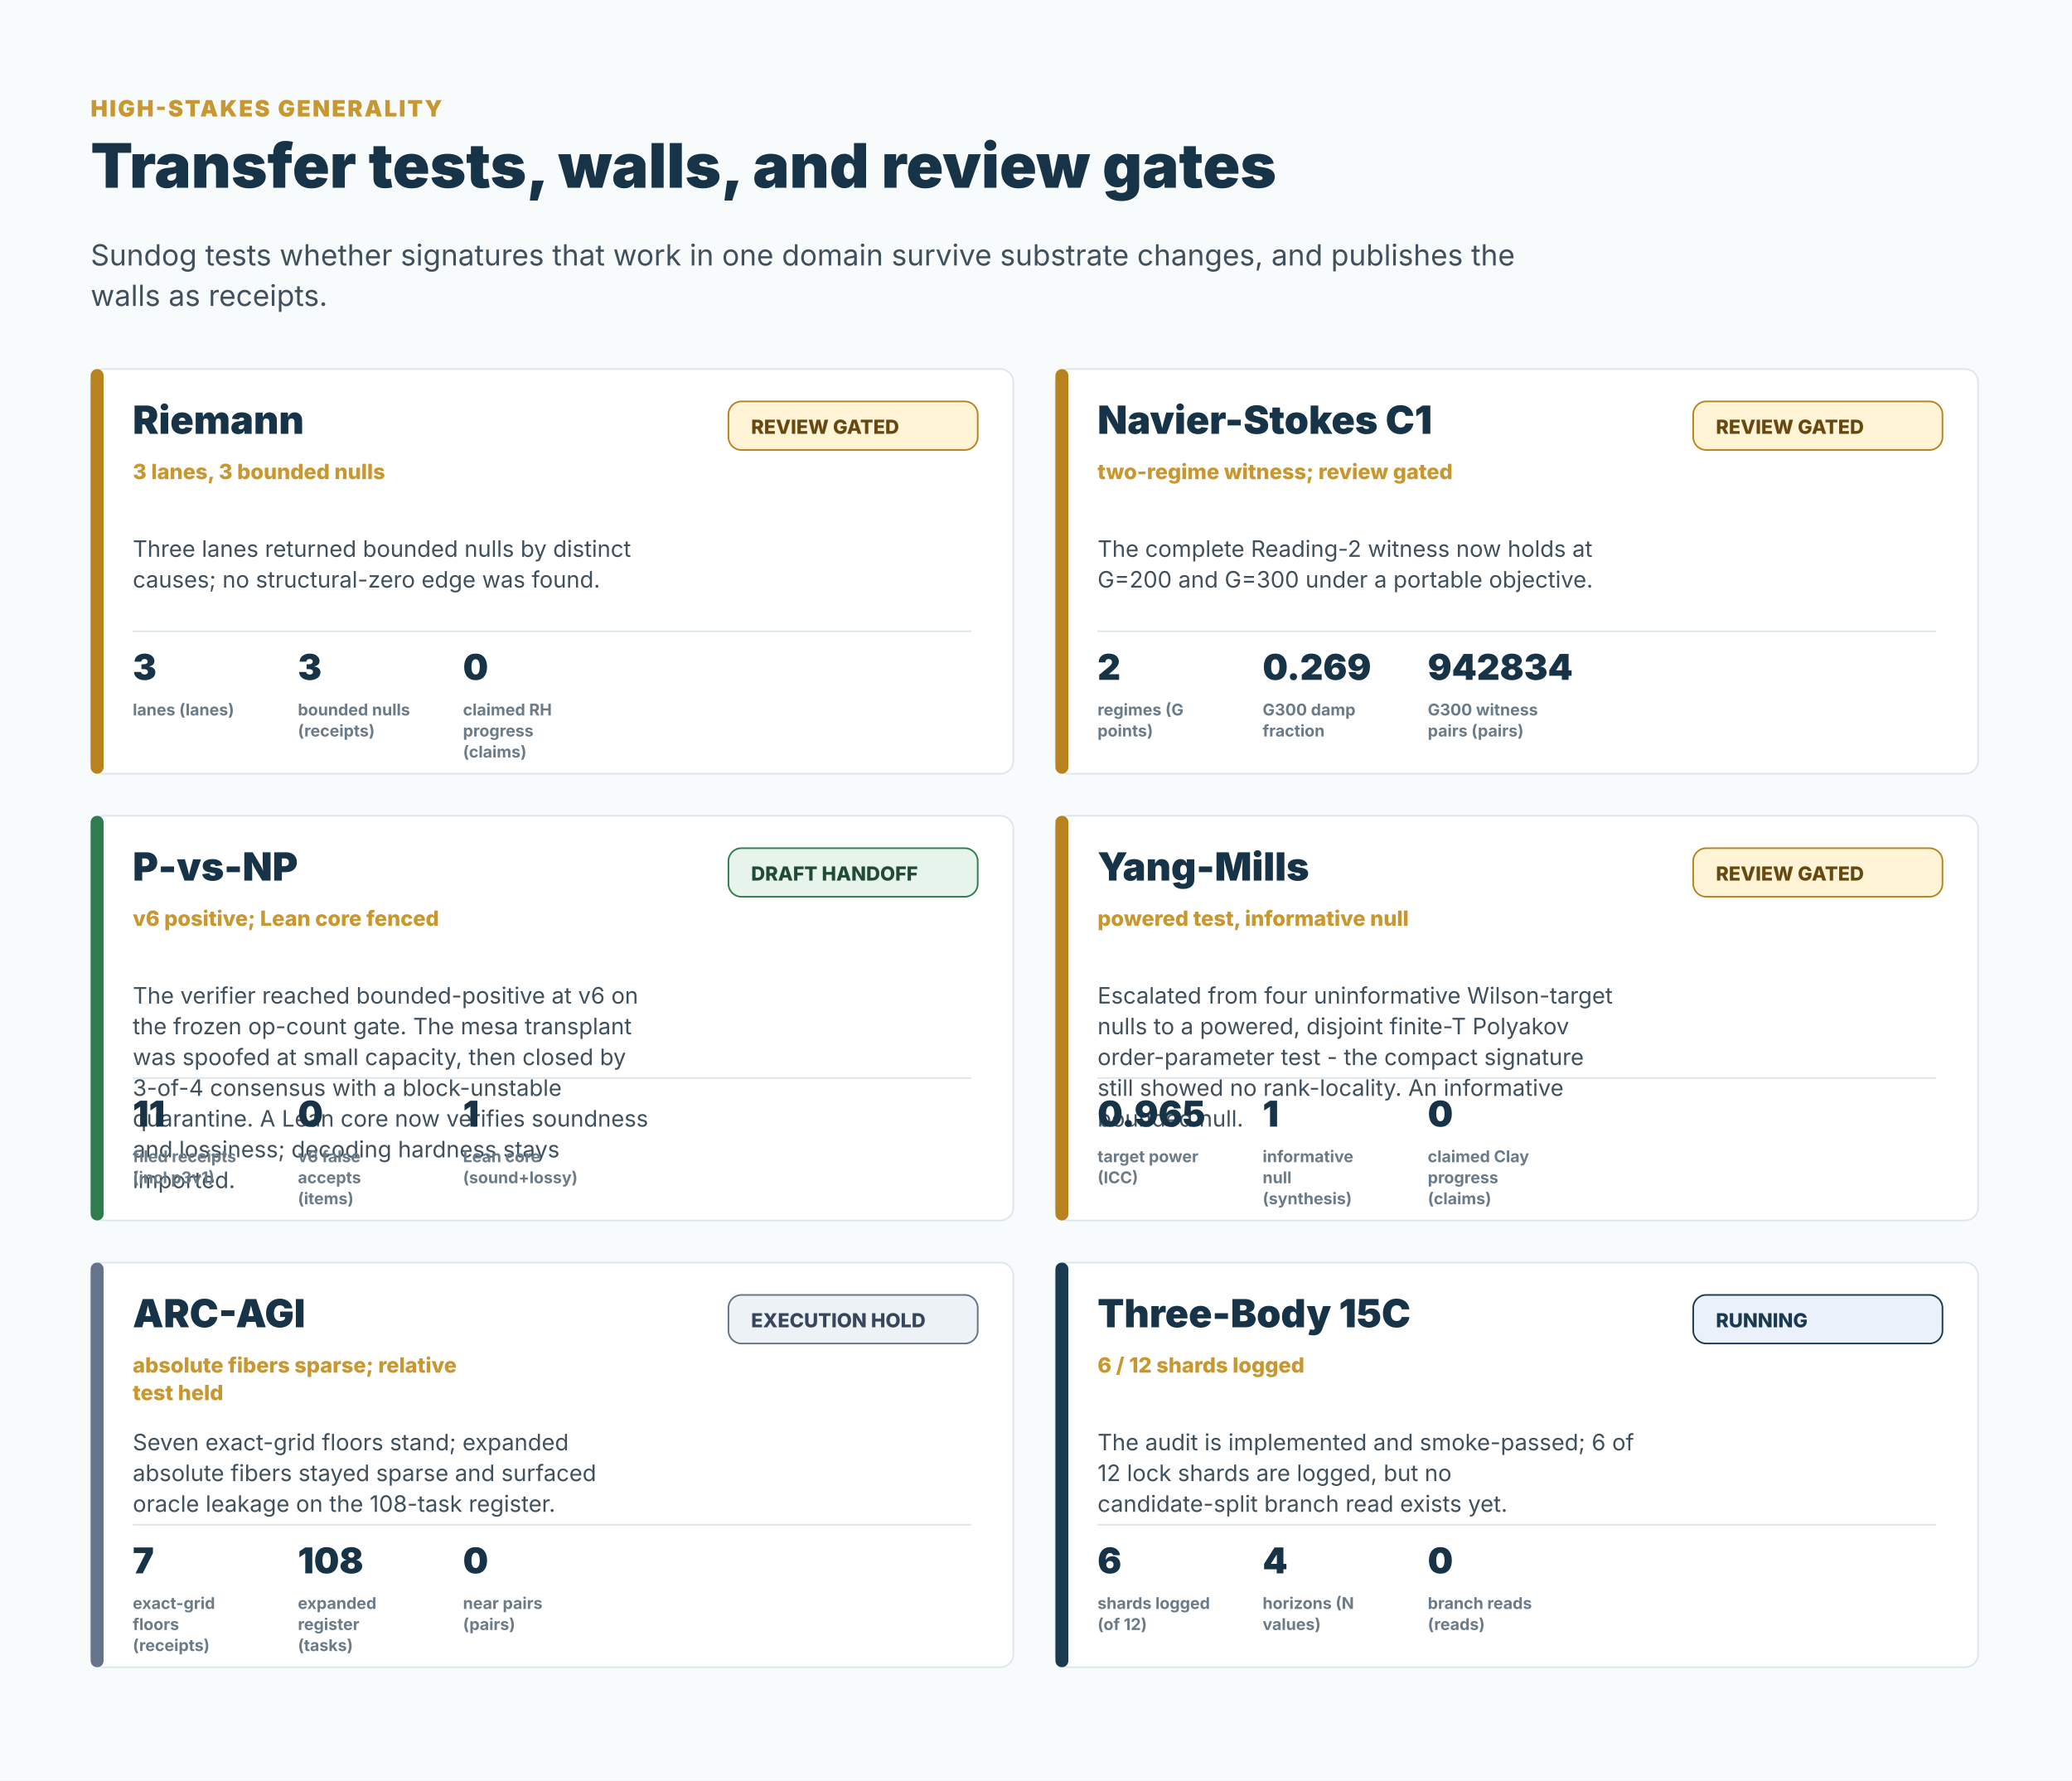
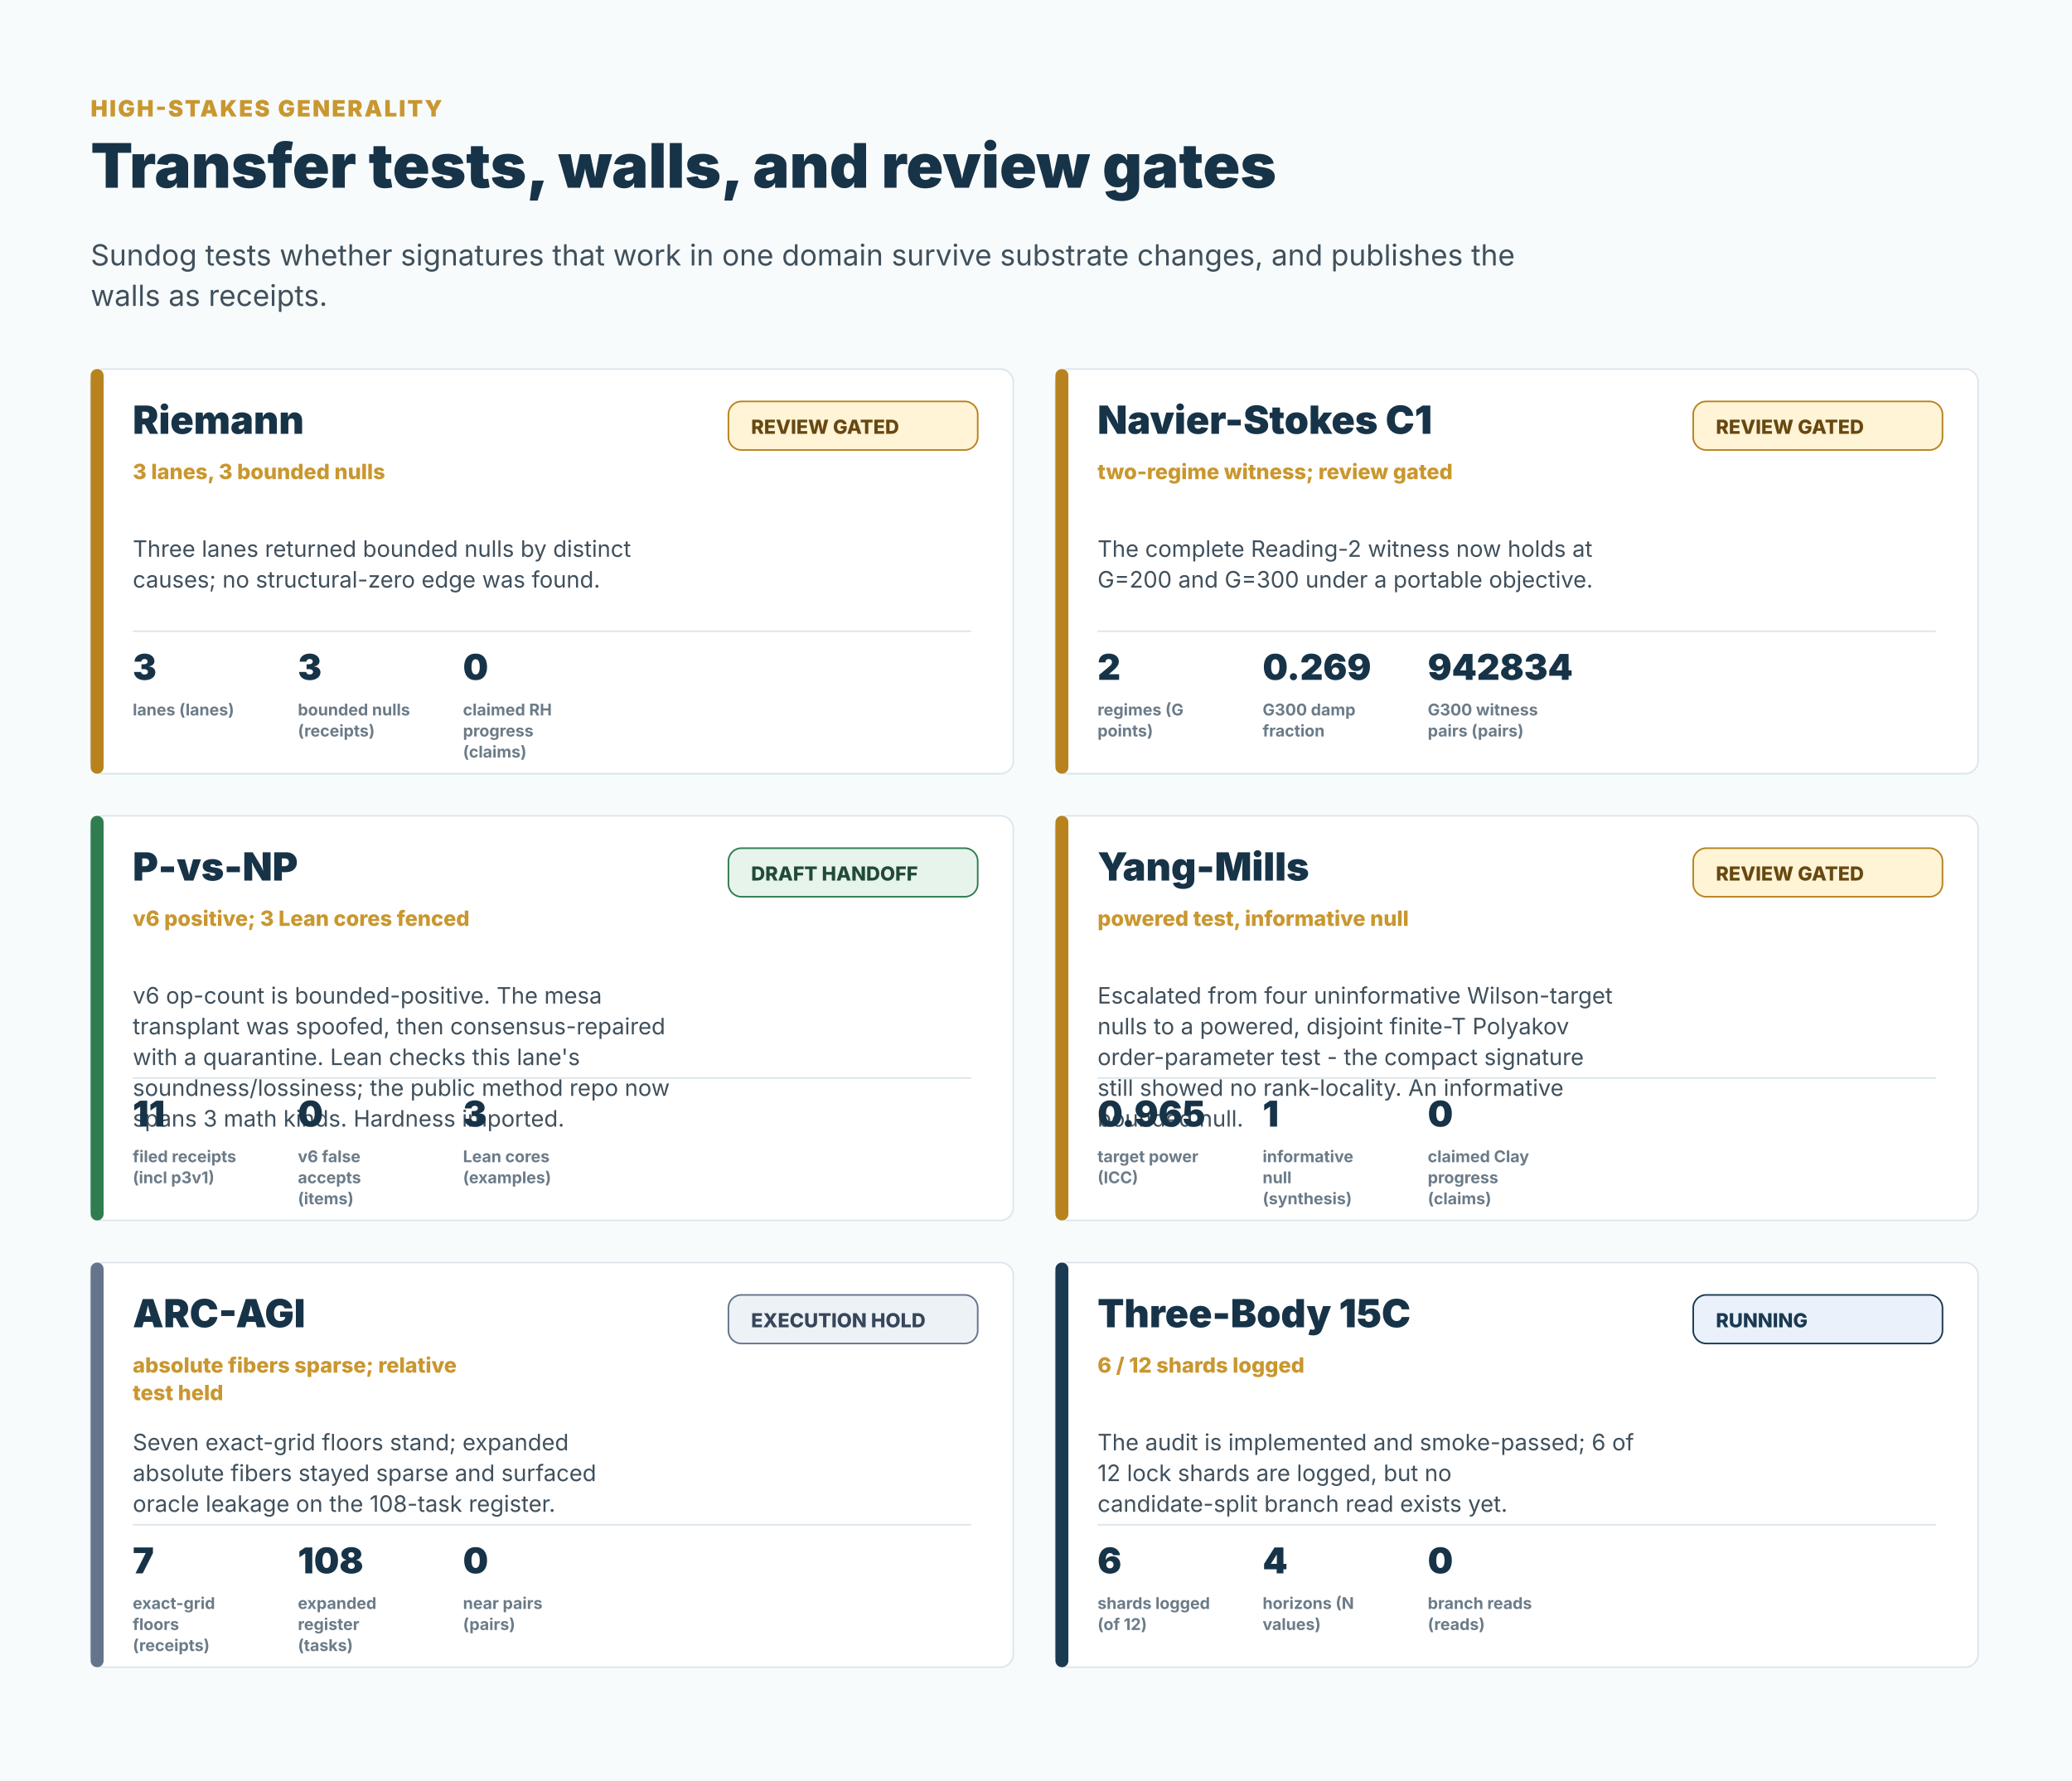
<svg xmlns="http://www.w3.org/2000/svg" viewBox="0 0 1280 1100" width="1280" height="1100" role="img" aria-labelledby="title desc">
  <rect width="1280" height="1100" fill="#F8FBFC" />
  <text x="56" y="72" fill="#C9972F" font-family="system-ui, -apple-system, BlinkMacSystemFont, 'Segoe UI', sans-serif" font-size="14" font-weight="850" letter-spacing="0.08em">HIGH-STAKES GENERALITY</text>
  <text x="56" y="116" fill="#173348" font-family="system-ui, -apple-system, BlinkMacSystemFont, 'Segoe UI', sans-serif" font-size="38" font-weight="850" text-anchor="start" letter-spacing="0">
    <tspan x="56" dy="0">Transfer tests, walls, and review gates</tspan>
  </text>
  <text x="56" y="164" fill="#40505C" font-family="system-ui, -apple-system, BlinkMacSystemFont, 'Segoe UI', sans-serif" font-size="18" font-weight="400" text-anchor="start" letter-spacing="0">
    <tspan x="56" dy="0">Sundog tests whether signatures that work in one domain survive substrate changes, and publishes the</tspan>
    <tspan x="56" dy="25">walls as receipts.</tspan>
  </text>
  <g class="generality-card" data-project="riemann">
    <rect x="56" y="228" width="570" height="250" rx="8" fill="#FFFFFF" stroke="#DCE6EC" stroke-width="1" />
    <rect x="56" y="228" width="8" height="250" rx="4" fill="#B8831E" />
    <g>
      <rect x="450" y="248" width="154" height="30" rx="8" fill="#FFF4D6" stroke="#B8831E" stroke-width="1" />
      <text x="464" y="268" fill="#684811" font-family="system-ui, -apple-system, BlinkMacSystemFont, 'Segoe UI', sans-serif" font-size="12" font-weight="800" letter-spacing="0">REVIEW GATED</text>
    </g>
    <text x="82" y="268" fill="#173348" font-family="system-ui, -apple-system, BlinkMacSystemFont, 'Segoe UI', sans-serif" font-size="24" font-weight="850" letter-spacing="0">Riemann</text>
    <text x="82" y="296" fill="#C9972F" font-family="system-ui, -apple-system, BlinkMacSystemFont, 'Segoe UI', sans-serif" font-size="13" font-weight="800" text-anchor="start" letter-spacing="0">
      <tspan x="82" dy="0">3 lanes, 3 bounded nulls</tspan>
    </text>
    <text x="82" y="344" fill="#40505C" font-family="system-ui, -apple-system, BlinkMacSystemFont, 'Segoe UI', sans-serif" font-size="14" font-weight="400" text-anchor="start" letter-spacing="0">
      <tspan x="82" dy="0">Three lanes returned bounded nulls by distinct</tspan>
      <tspan x="82" dy="19">causes; no structural-zero edge was found.</tspan>
    </text>
    <line x1="82" y1="390" x2="600" y2="390" stroke="#DCE6EC" stroke-width="1" />
    <g>
      <text x="82" y="420" fill="#173348" font-family="system-ui, -apple-system, BlinkMacSystemFont, 'Segoe UI', sans-serif" font-size="22" font-weight="850" letter-spacing="0">3</text>
      <text x="82" y="442" fill="#6B7B88" font-family="system-ui, -apple-system, BlinkMacSystemFont, 'Segoe UI', sans-serif" font-size="10" font-weight="700" text-anchor="start" letter-spacing="0">
        <tspan x="82" dy="0">lanes (lanes)</tspan>
      </text>
    </g>
    <g>
      <text x="184" y="420" fill="#173348" font-family="system-ui, -apple-system, BlinkMacSystemFont, 'Segoe UI', sans-serif" font-size="22" font-weight="850" letter-spacing="0">3</text>
      <text x="184" y="442" fill="#6B7B88" font-family="system-ui, -apple-system, BlinkMacSystemFont, 'Segoe UI', sans-serif" font-size="10" font-weight="700" text-anchor="start" letter-spacing="0">
        <tspan x="184" dy="0">bounded nulls</tspan>
        <tspan x="184" dy="13">(receipts)</tspan>
      </text>
    </g>
    <g>
      <text x="286" y="420" fill="#173348" font-family="system-ui, -apple-system, BlinkMacSystemFont, 'Segoe UI', sans-serif" font-size="22" font-weight="850" letter-spacing="0">0</text>
      <text x="286" y="442" fill="#6B7B88" font-family="system-ui, -apple-system, BlinkMacSystemFont, 'Segoe UI', sans-serif" font-size="10" font-weight="700" text-anchor="start" letter-spacing="0">
        <tspan x="286" dy="0">claimed RH</tspan>
        <tspan x="286" dy="13">progress</tspan>
        <tspan x="286" dy="13">(claims)</tspan>
      </text>
    </g>
  </g>
  <g class="generality-card" data-project="navier_stokes_c1">
    <rect x="652" y="228" width="570" height="250" rx="8" fill="#FFFFFF" stroke="#DCE6EC" stroke-width="1" />
    <rect x="652" y="228" width="8" height="250" rx="4" fill="#B8831E" />
    <g>
      <rect x="1046" y="248" width="154" height="30" rx="8" fill="#FFF4D6" stroke="#B8831E" stroke-width="1" />
      <text x="1060" y="268" fill="#684811" font-family="system-ui, -apple-system, BlinkMacSystemFont, 'Segoe UI', sans-serif" font-size="12" font-weight="800" letter-spacing="0">REVIEW GATED</text>
    </g>
    <text x="678" y="268" fill="#173348" font-family="system-ui, -apple-system, BlinkMacSystemFont, 'Segoe UI', sans-serif" font-size="24" font-weight="850" letter-spacing="0">Navier-Stokes C1</text>
    <text x="678" y="296" fill="#C9972F" font-family="system-ui, -apple-system, BlinkMacSystemFont, 'Segoe UI', sans-serif" font-size="13" font-weight="800" text-anchor="start" letter-spacing="0">
      <tspan x="678" dy="0">two-regime witness; review gated</tspan>
    </text>
    <text x="678" y="344" fill="#40505C" font-family="system-ui, -apple-system, BlinkMacSystemFont, 'Segoe UI', sans-serif" font-size="14" font-weight="400" text-anchor="start" letter-spacing="0">
      <tspan x="678" dy="0">The complete Reading-2 witness now holds at</tspan>
      <tspan x="678" dy="19">G=200 and G=300 under a portable objective.</tspan>
    </text>
    <line x1="678" y1="390" x2="1196" y2="390" stroke="#DCE6EC" stroke-width="1" />
    <g>
      <text x="678" y="420" fill="#173348" font-family="system-ui, -apple-system, BlinkMacSystemFont, 'Segoe UI', sans-serif" font-size="22" font-weight="850" letter-spacing="0">2</text>
      <text x="678" y="442" fill="#6B7B88" font-family="system-ui, -apple-system, BlinkMacSystemFont, 'Segoe UI', sans-serif" font-size="10" font-weight="700" text-anchor="start" letter-spacing="0">
        <tspan x="678" dy="0">regimes (G</tspan>
        <tspan x="678" dy="13">points)</tspan>
      </text>
    </g>
    <g>
      <text x="780" y="420" fill="#173348" font-family="system-ui, -apple-system, BlinkMacSystemFont, 'Segoe UI', sans-serif" font-size="22" font-weight="850" letter-spacing="0">0.269</text>
      <text x="780" y="442" fill="#6B7B88" font-family="system-ui, -apple-system, BlinkMacSystemFont, 'Segoe UI', sans-serif" font-size="10" font-weight="700" text-anchor="start" letter-spacing="0">
        <tspan x="780" dy="0">G300 damp</tspan>
        <tspan x="780" dy="13">fraction</tspan>
      </text>
    </g>
    <g>
      <text x="882" y="420" fill="#173348" font-family="system-ui, -apple-system, BlinkMacSystemFont, 'Segoe UI', sans-serif" font-size="22" font-weight="850" letter-spacing="0">942834</text>
      <text x="882" y="442" fill="#6B7B88" font-family="system-ui, -apple-system, BlinkMacSystemFont, 'Segoe UI', sans-serif" font-size="10" font-weight="700" text-anchor="start" letter-spacing="0">
        <tspan x="882" dy="0">G300 witness</tspan>
        <tspan x="882" dy="13">pairs (pairs)</tspan>
      </text>
    </g>
  </g>
  <g class="generality-card" data-project="pvnp">
    <rect x="56" y="504" width="570" height="250" rx="8" fill="#FFFFFF" stroke="#DCE6EC" stroke-width="1" />
    <rect x="56" y="504" width="8" height="250" rx="4" fill="#2F7D4F" />
    <g>
      <rect x="450" y="524" width="154" height="30" rx="8" fill="#E7F4EC" stroke="#2F7D4F" stroke-width="1" />
      <text x="464" y="544" fill="#214B36" font-family="system-ui, -apple-system, BlinkMacSystemFont, 'Segoe UI', sans-serif" font-size="12" font-weight="800" letter-spacing="0">DRAFT HANDOFF</text>
    </g>
    <text x="82" y="544" fill="#173348" font-family="system-ui, -apple-system, BlinkMacSystemFont, 'Segoe UI', sans-serif" font-size="24" font-weight="850" letter-spacing="0">P-vs-NP</text>
    <text x="82" y="572" fill="#C9972F" font-family="system-ui, -apple-system, BlinkMacSystemFont, 'Segoe UI', sans-serif" font-size="13" font-weight="800" text-anchor="start" letter-spacing="0">
-       <tspan x="82" dy="0">v6 positive; Lean core fenced</tspan>
+       <tspan x="82" dy="0">v6 positive; 3 Lean cores fenced</tspan>
    </text>
    <text x="82" y="620" fill="#40505C" font-family="system-ui, -apple-system, BlinkMacSystemFont, 'Segoe UI', sans-serif" font-size="14" font-weight="400" text-anchor="start" letter-spacing="0">
-       <tspan x="82" dy="0">The verifier reached bounded-positive at v6 on</tspan>
-       <tspan x="82" dy="19">the frozen op-count gate. The mesa transplant</tspan>
-       <tspan x="82" dy="19">was spoofed at small capacity, then closed by</tspan>
-       <tspan x="82" dy="19">3-of-4 consensus with a block-unstable</tspan>
-       <tspan x="82" dy="19">quarantine. A Lean core now verifies soundness</tspan>
-       <tspan x="82" dy="19">and lossiness; decoding hardness stays</tspan>
-       <tspan x="82" dy="19">imported.</tspan>
+       <tspan x="82" dy="0">v6 op-count is bounded-positive. The mesa</tspan>
+       <tspan x="82" dy="19">transplant was spoofed, then consensus-repaired</tspan>
+       <tspan x="82" dy="19">with a quarantine. Lean checks this lane's</tspan>
+       <tspan x="82" dy="19">soundness/lossiness; the public method repo now</tspan>
+       <tspan x="82" dy="19">spans 3 math kinds. Hardness imported.</tspan>
    </text>
    <line x1="82" y1="666" x2="600" y2="666" stroke="#DCE6EC" stroke-width="1" />
    <g>
      <text x="82" y="696" fill="#173348" font-family="system-ui, -apple-system, BlinkMacSystemFont, 'Segoe UI', sans-serif" font-size="22" font-weight="850" letter-spacing="0">11</text>
      <text x="82" y="718" fill="#6B7B88" font-family="system-ui, -apple-system, BlinkMacSystemFont, 'Segoe UI', sans-serif" font-size="10" font-weight="700" text-anchor="start" letter-spacing="0">
        <tspan x="82" dy="0">filed receipts</tspan>
        <tspan x="82" dy="13">(incl p3v1)</tspan>
      </text>
    </g>
    <g>
      <text x="184" y="696" fill="#173348" font-family="system-ui, -apple-system, BlinkMacSystemFont, 'Segoe UI', sans-serif" font-size="22" font-weight="850" letter-spacing="0">0</text>
      <text x="184" y="718" fill="#6B7B88" font-family="system-ui, -apple-system, BlinkMacSystemFont, 'Segoe UI', sans-serif" font-size="10" font-weight="700" text-anchor="start" letter-spacing="0">
        <tspan x="184" dy="0">v6 false</tspan>
        <tspan x="184" dy="13">accepts</tspan>
        <tspan x="184" dy="13">(items)</tspan>
      </text>
    </g>
    <g>
-       <text x="286" y="696" fill="#173348" font-family="system-ui, -apple-system, BlinkMacSystemFont, 'Segoe UI', sans-serif" font-size="22" font-weight="850" letter-spacing="0">1</text>
+       <text x="286" y="696" fill="#173348" font-family="system-ui, -apple-system, BlinkMacSystemFont, 'Segoe UI', sans-serif" font-size="22" font-weight="850" letter-spacing="0">3</text>
      <text x="286" y="718" fill="#6B7B88" font-family="system-ui, -apple-system, BlinkMacSystemFont, 'Segoe UI', sans-serif" font-size="10" font-weight="700" text-anchor="start" letter-spacing="0">
-         <tspan x="286" dy="0">Lean core</tspan>
-         <tspan x="286" dy="13">(sound+lossy)</tspan>
+         <tspan x="286" dy="0">Lean cores</tspan>
+         <tspan x="286" dy="13">(examples)</tspan>
      </text>
    </g>
  </g>
  <g class="generality-card" data-project="yang_mills">
    <rect x="652" y="504" width="570" height="250" rx="8" fill="#FFFFFF" stroke="#DCE6EC" stroke-width="1" />
    <rect x="652" y="504" width="8" height="250" rx="4" fill="#B8831E" />
    <g>
      <rect x="1046" y="524" width="154" height="30" rx="8" fill="#FFF4D6" stroke="#B8831E" stroke-width="1" />
      <text x="1060" y="544" fill="#684811" font-family="system-ui, -apple-system, BlinkMacSystemFont, 'Segoe UI', sans-serif" font-size="12" font-weight="800" letter-spacing="0">REVIEW GATED</text>
    </g>
    <text x="678" y="544" fill="#173348" font-family="system-ui, -apple-system, BlinkMacSystemFont, 'Segoe UI', sans-serif" font-size="24" font-weight="850" letter-spacing="0">Yang-Mills</text>
    <text x="678" y="572" fill="#C9972F" font-family="system-ui, -apple-system, BlinkMacSystemFont, 'Segoe UI', sans-serif" font-size="13" font-weight="800" text-anchor="start" letter-spacing="0">
      <tspan x="678" dy="0">powered test, informative null</tspan>
    </text>
    <text x="678" y="620" fill="#40505C" font-family="system-ui, -apple-system, BlinkMacSystemFont, 'Segoe UI', sans-serif" font-size="14" font-weight="400" text-anchor="start" letter-spacing="0">
      <tspan x="678" dy="0">Escalated from four uninformative Wilson-target</tspan>
      <tspan x="678" dy="19">nulls to a powered, disjoint finite-T Polyakov</tspan>
      <tspan x="678" dy="19">order-parameter test - the compact signature</tspan>
      <tspan x="678" dy="19">still showed no rank-locality. An informative</tspan>
      <tspan x="678" dy="19">bounded null.</tspan>
    </text>
    <line x1="678" y1="666" x2="1196" y2="666" stroke="#DCE6EC" stroke-width="1" />
    <g>
      <text x="678" y="696" fill="#173348" font-family="system-ui, -apple-system, BlinkMacSystemFont, 'Segoe UI', sans-serif" font-size="22" font-weight="850" letter-spacing="0">0.965</text>
      <text x="678" y="718" fill="#6B7B88" font-family="system-ui, -apple-system, BlinkMacSystemFont, 'Segoe UI', sans-serif" font-size="10" font-weight="700" text-anchor="start" letter-spacing="0">
        <tspan x="678" dy="0">target power</tspan>
        <tspan x="678" dy="13">(ICC)</tspan>
      </text>
    </g>
    <g>
      <text x="780" y="696" fill="#173348" font-family="system-ui, -apple-system, BlinkMacSystemFont, 'Segoe UI', sans-serif" font-size="22" font-weight="850" letter-spacing="0">1</text>
      <text x="780" y="718" fill="#6B7B88" font-family="system-ui, -apple-system, BlinkMacSystemFont, 'Segoe UI', sans-serif" font-size="10" font-weight="700" text-anchor="start" letter-spacing="0">
        <tspan x="780" dy="0">informative</tspan>
        <tspan x="780" dy="13">null</tspan>
        <tspan x="780" dy="13">(synthesis)</tspan>
      </text>
    </g>
    <g>
      <text x="882" y="696" fill="#173348" font-family="system-ui, -apple-system, BlinkMacSystemFont, 'Segoe UI', sans-serif" font-size="22" font-weight="850" letter-spacing="0">0</text>
      <text x="882" y="718" fill="#6B7B88" font-family="system-ui, -apple-system, BlinkMacSystemFont, 'Segoe UI', sans-serif" font-size="10" font-weight="700" text-anchor="start" letter-spacing="0">
        <tspan x="882" dy="0">claimed Clay</tspan>
        <tspan x="882" dy="13">progress</tspan>
        <tspan x="882" dy="13">(claims)</tspan>
      </text>
    </g>
  </g>
  <g class="generality-card" data-project="arc_agi">
    <rect x="56" y="780" width="570" height="250" rx="8" fill="#FFFFFF" stroke="#DCE6EC" stroke-width="1" />
    <rect x="56" y="780" width="8" height="250" rx="4" fill="#64748B" />
    <g>
      <rect x="450" y="800" width="154" height="30" rx="8" fill="#EDF2F7" stroke="#64748B" stroke-width="1" />
      <text x="464" y="820" fill="#37465A" font-family="system-ui, -apple-system, BlinkMacSystemFont, 'Segoe UI', sans-serif" font-size="12" font-weight="800" letter-spacing="0">EXECUTION HOLD</text>
    </g>
    <text x="82" y="820" fill="#173348" font-family="system-ui, -apple-system, BlinkMacSystemFont, 'Segoe UI', sans-serif" font-size="24" font-weight="850" letter-spacing="0">ARC-AGI</text>
    <text x="82" y="848" fill="#C9972F" font-family="system-ui, -apple-system, BlinkMacSystemFont, 'Segoe UI', sans-serif" font-size="13" font-weight="800" text-anchor="start" letter-spacing="0">
      <tspan x="82" dy="0">absolute fibers sparse; relative</tspan>
      <tspan x="82" dy="17">test held</tspan>
    </text>
    <text x="82" y="896" fill="#40505C" font-family="system-ui, -apple-system, BlinkMacSystemFont, 'Segoe UI', sans-serif" font-size="14" font-weight="400" text-anchor="start" letter-spacing="0">
      <tspan x="82" dy="0">Seven exact-grid floors stand; expanded</tspan>
      <tspan x="82" dy="19">absolute fibers stayed sparse and surfaced</tspan>
      <tspan x="82" dy="19">oracle leakage on the 108-task register.</tspan>
    </text>
    <line x1="82" y1="942" x2="600" y2="942" stroke="#DCE6EC" stroke-width="1" />
    <g>
      <text x="82" y="972" fill="#173348" font-family="system-ui, -apple-system, BlinkMacSystemFont, 'Segoe UI', sans-serif" font-size="22" font-weight="850" letter-spacing="0">7</text>
      <text x="82" y="994" fill="#6B7B88" font-family="system-ui, -apple-system, BlinkMacSystemFont, 'Segoe UI', sans-serif" font-size="10" font-weight="700" text-anchor="start" letter-spacing="0">
        <tspan x="82" dy="0">exact-grid</tspan>
        <tspan x="82" dy="13">floors</tspan>
        <tspan x="82" dy="13">(receipts)</tspan>
      </text>
    </g>
    <g>
      <text x="184" y="972" fill="#173348" font-family="system-ui, -apple-system, BlinkMacSystemFont, 'Segoe UI', sans-serif" font-size="22" font-weight="850" letter-spacing="0">108</text>
      <text x="184" y="994" fill="#6B7B88" font-family="system-ui, -apple-system, BlinkMacSystemFont, 'Segoe UI', sans-serif" font-size="10" font-weight="700" text-anchor="start" letter-spacing="0">
        <tspan x="184" dy="0">expanded</tspan>
        <tspan x="184" dy="13">register</tspan>
        <tspan x="184" dy="13">(tasks)</tspan>
      </text>
    </g>
    <g>
      <text x="286" y="972" fill="#173348" font-family="system-ui, -apple-system, BlinkMacSystemFont, 'Segoe UI', sans-serif" font-size="22" font-weight="850" letter-spacing="0">0</text>
      <text x="286" y="994" fill="#6B7B88" font-family="system-ui, -apple-system, BlinkMacSystemFont, 'Segoe UI', sans-serif" font-size="10" font-weight="700" text-anchor="start" letter-spacing="0">
        <tspan x="286" dy="0">near pairs</tspan>
        <tspan x="286" dy="13">(pairs)</tspan>
      </text>
    </g>
  </g>
  <g class="generality-card" data-project="threebody_15c">
    <rect x="652" y="780" width="570" height="250" rx="8" fill="#FFFFFF" stroke="#DCE6EC" stroke-width="1" />
    <rect x="652" y="780" width="8" height="250" rx="4" fill="#1A3A52" />
    <g>
      <rect x="1046" y="800" width="154" height="30" rx="8" fill="#EAF1FA" stroke="#1A3A52" stroke-width="1" />
      <text x="1060" y="820" fill="#1A3A52" font-family="system-ui, -apple-system, BlinkMacSystemFont, 'Segoe UI', sans-serif" font-size="12" font-weight="800" letter-spacing="0">RUNNING</text>
    </g>
    <text x="678" y="820" fill="#173348" font-family="system-ui, -apple-system, BlinkMacSystemFont, 'Segoe UI', sans-serif" font-size="24" font-weight="850" letter-spacing="0">Three-Body 15C</text>
    <text x="678" y="848" fill="#C9972F" font-family="system-ui, -apple-system, BlinkMacSystemFont, 'Segoe UI', sans-serif" font-size="13" font-weight="800" text-anchor="start" letter-spacing="0">
      <tspan x="678" dy="0">6 / 12 shards logged</tspan>
    </text>
    <text x="678" y="896" fill="#40505C" font-family="system-ui, -apple-system, BlinkMacSystemFont, 'Segoe UI', sans-serif" font-size="14" font-weight="400" text-anchor="start" letter-spacing="0">
      <tspan x="678" dy="0">The audit is implemented and smoke-passed; 6 of</tspan>
      <tspan x="678" dy="19">12 lock shards are logged, but no</tspan>
      <tspan x="678" dy="19">candidate-split branch read exists yet.</tspan>
    </text>
    <line x1="678" y1="942" x2="1196" y2="942" stroke="#DCE6EC" stroke-width="1" />
    <g>
      <text x="678" y="972" fill="#173348" font-family="system-ui, -apple-system, BlinkMacSystemFont, 'Segoe UI', sans-serif" font-size="22" font-weight="850" letter-spacing="0">6</text>
      <text x="678" y="994" fill="#6B7B88" font-family="system-ui, -apple-system, BlinkMacSystemFont, 'Segoe UI', sans-serif" font-size="10" font-weight="700" text-anchor="start" letter-spacing="0">
        <tspan x="678" dy="0">shards logged</tspan>
        <tspan x="678" dy="13">(of 12)</tspan>
      </text>
    </g>
    <g>
      <text x="780" y="972" fill="#173348" font-family="system-ui, -apple-system, BlinkMacSystemFont, 'Segoe UI', sans-serif" font-size="22" font-weight="850" letter-spacing="0">4</text>
      <text x="780" y="994" fill="#6B7B88" font-family="system-ui, -apple-system, BlinkMacSystemFont, 'Segoe UI', sans-serif" font-size="10" font-weight="700" text-anchor="start" letter-spacing="0">
        <tspan x="780" dy="0">horizons (N</tspan>
        <tspan x="780" dy="13">values)</tspan>
      </text>
    </g>
    <g>
      <text x="882" y="972" fill="#173348" font-family="system-ui, -apple-system, BlinkMacSystemFont, 'Segoe UI', sans-serif" font-size="22" font-weight="850" letter-spacing="0">0</text>
      <text x="882" y="994" fill="#6B7B88" font-family="system-ui, -apple-system, BlinkMacSystemFont, 'Segoe UI', sans-serif" font-size="10" font-weight="700" text-anchor="start" letter-spacing="0">
        <tspan x="882" dy="0">branch reads</tspan>
        <tspan x="882" dy="13">(reads)</tspan>
      </text>
    </g>
  </g>
</svg>
